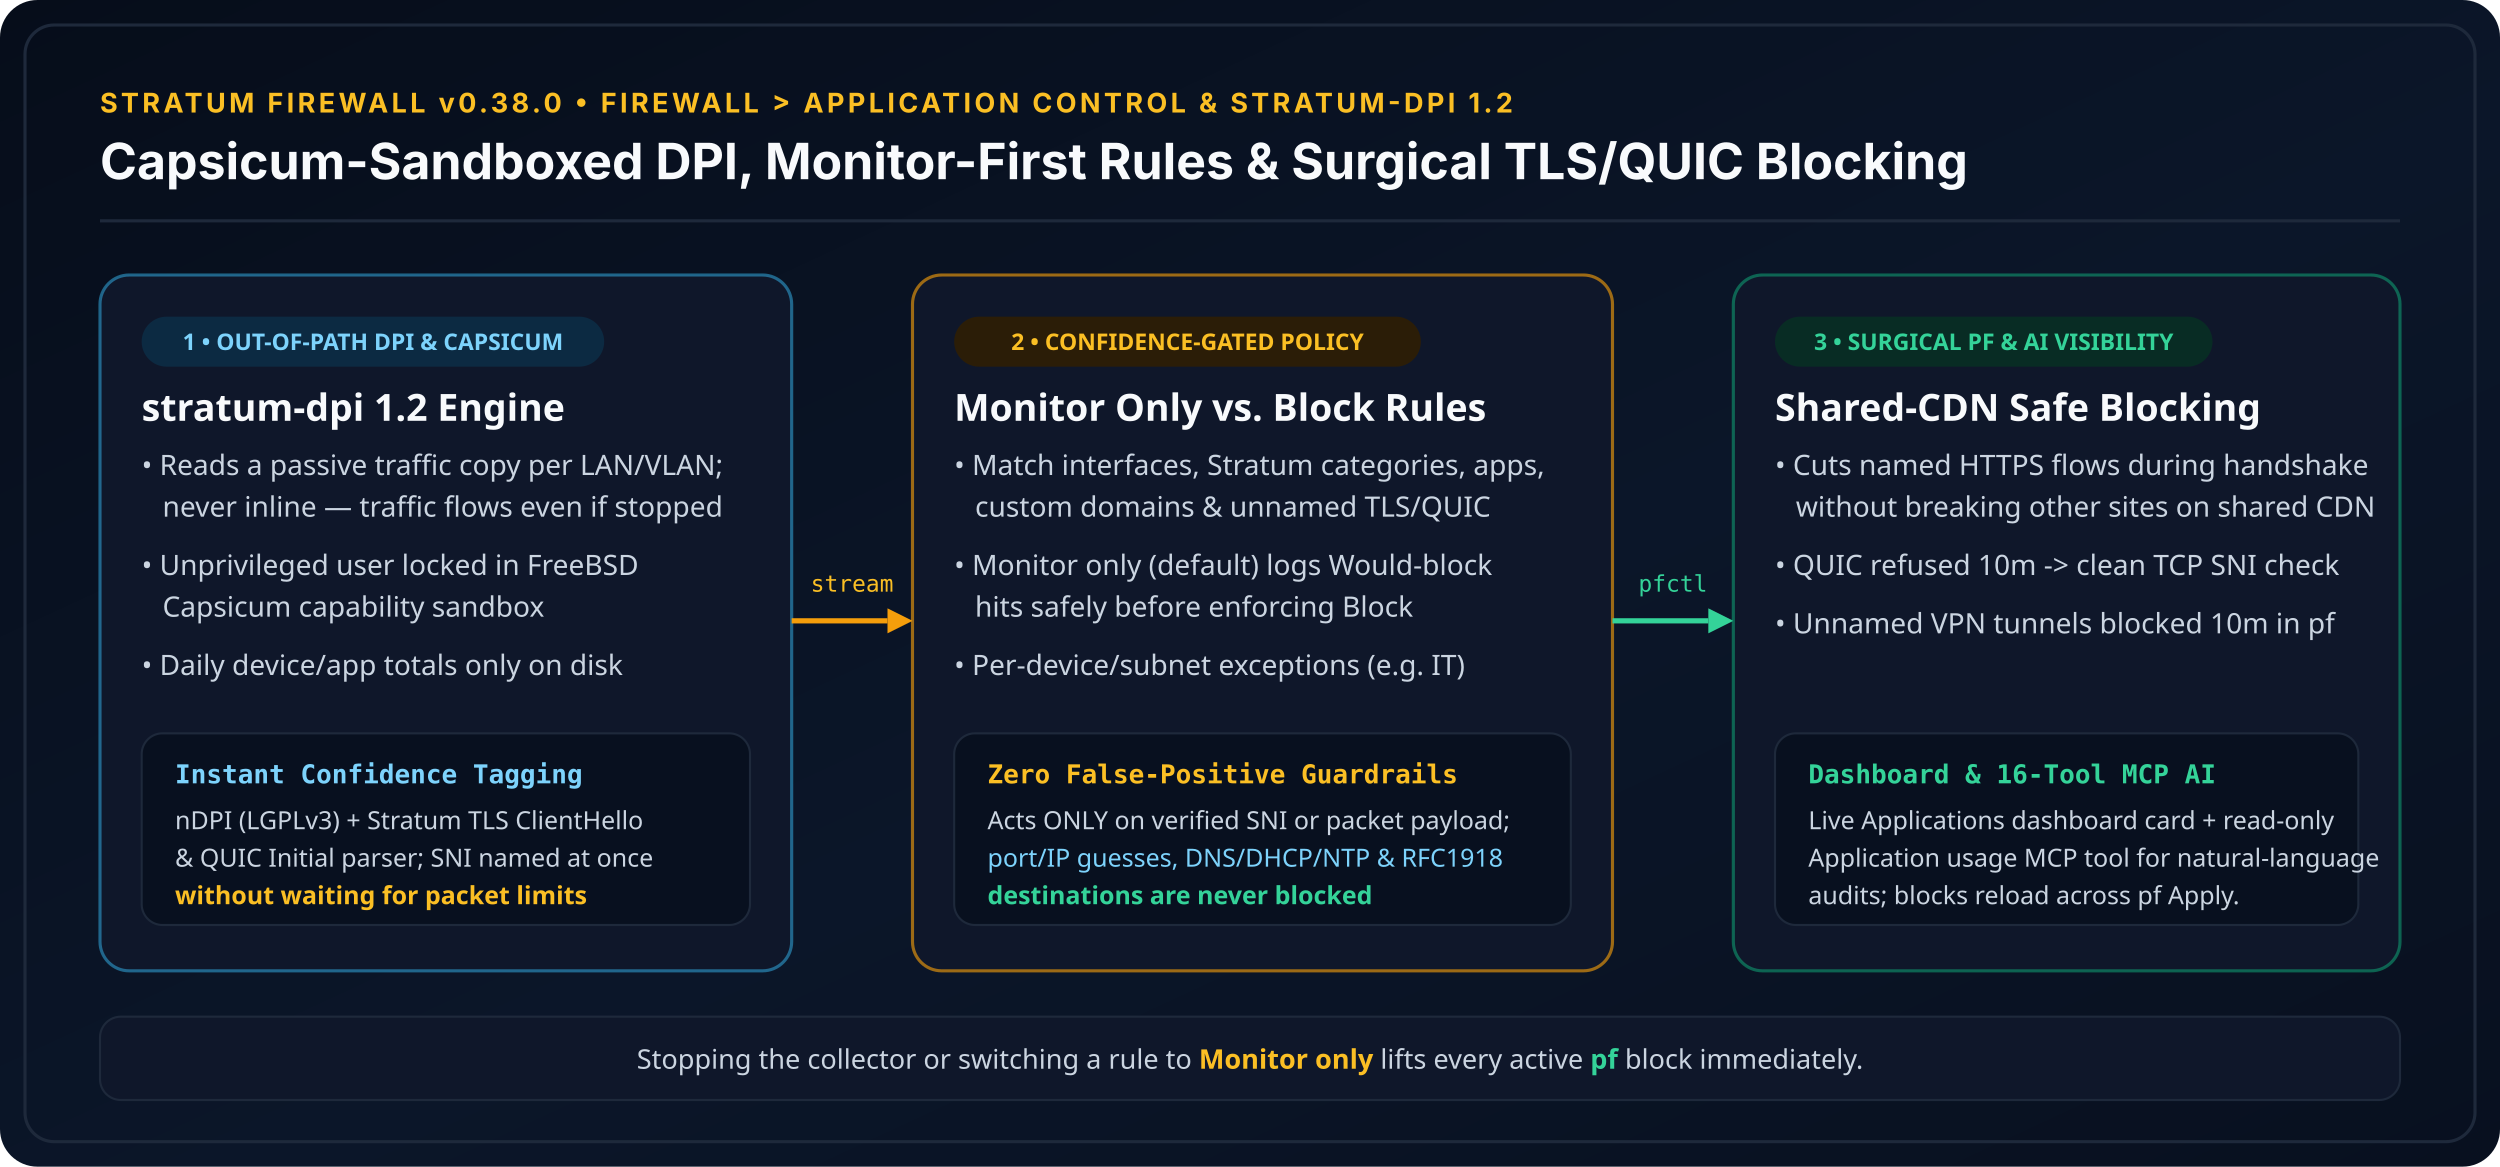
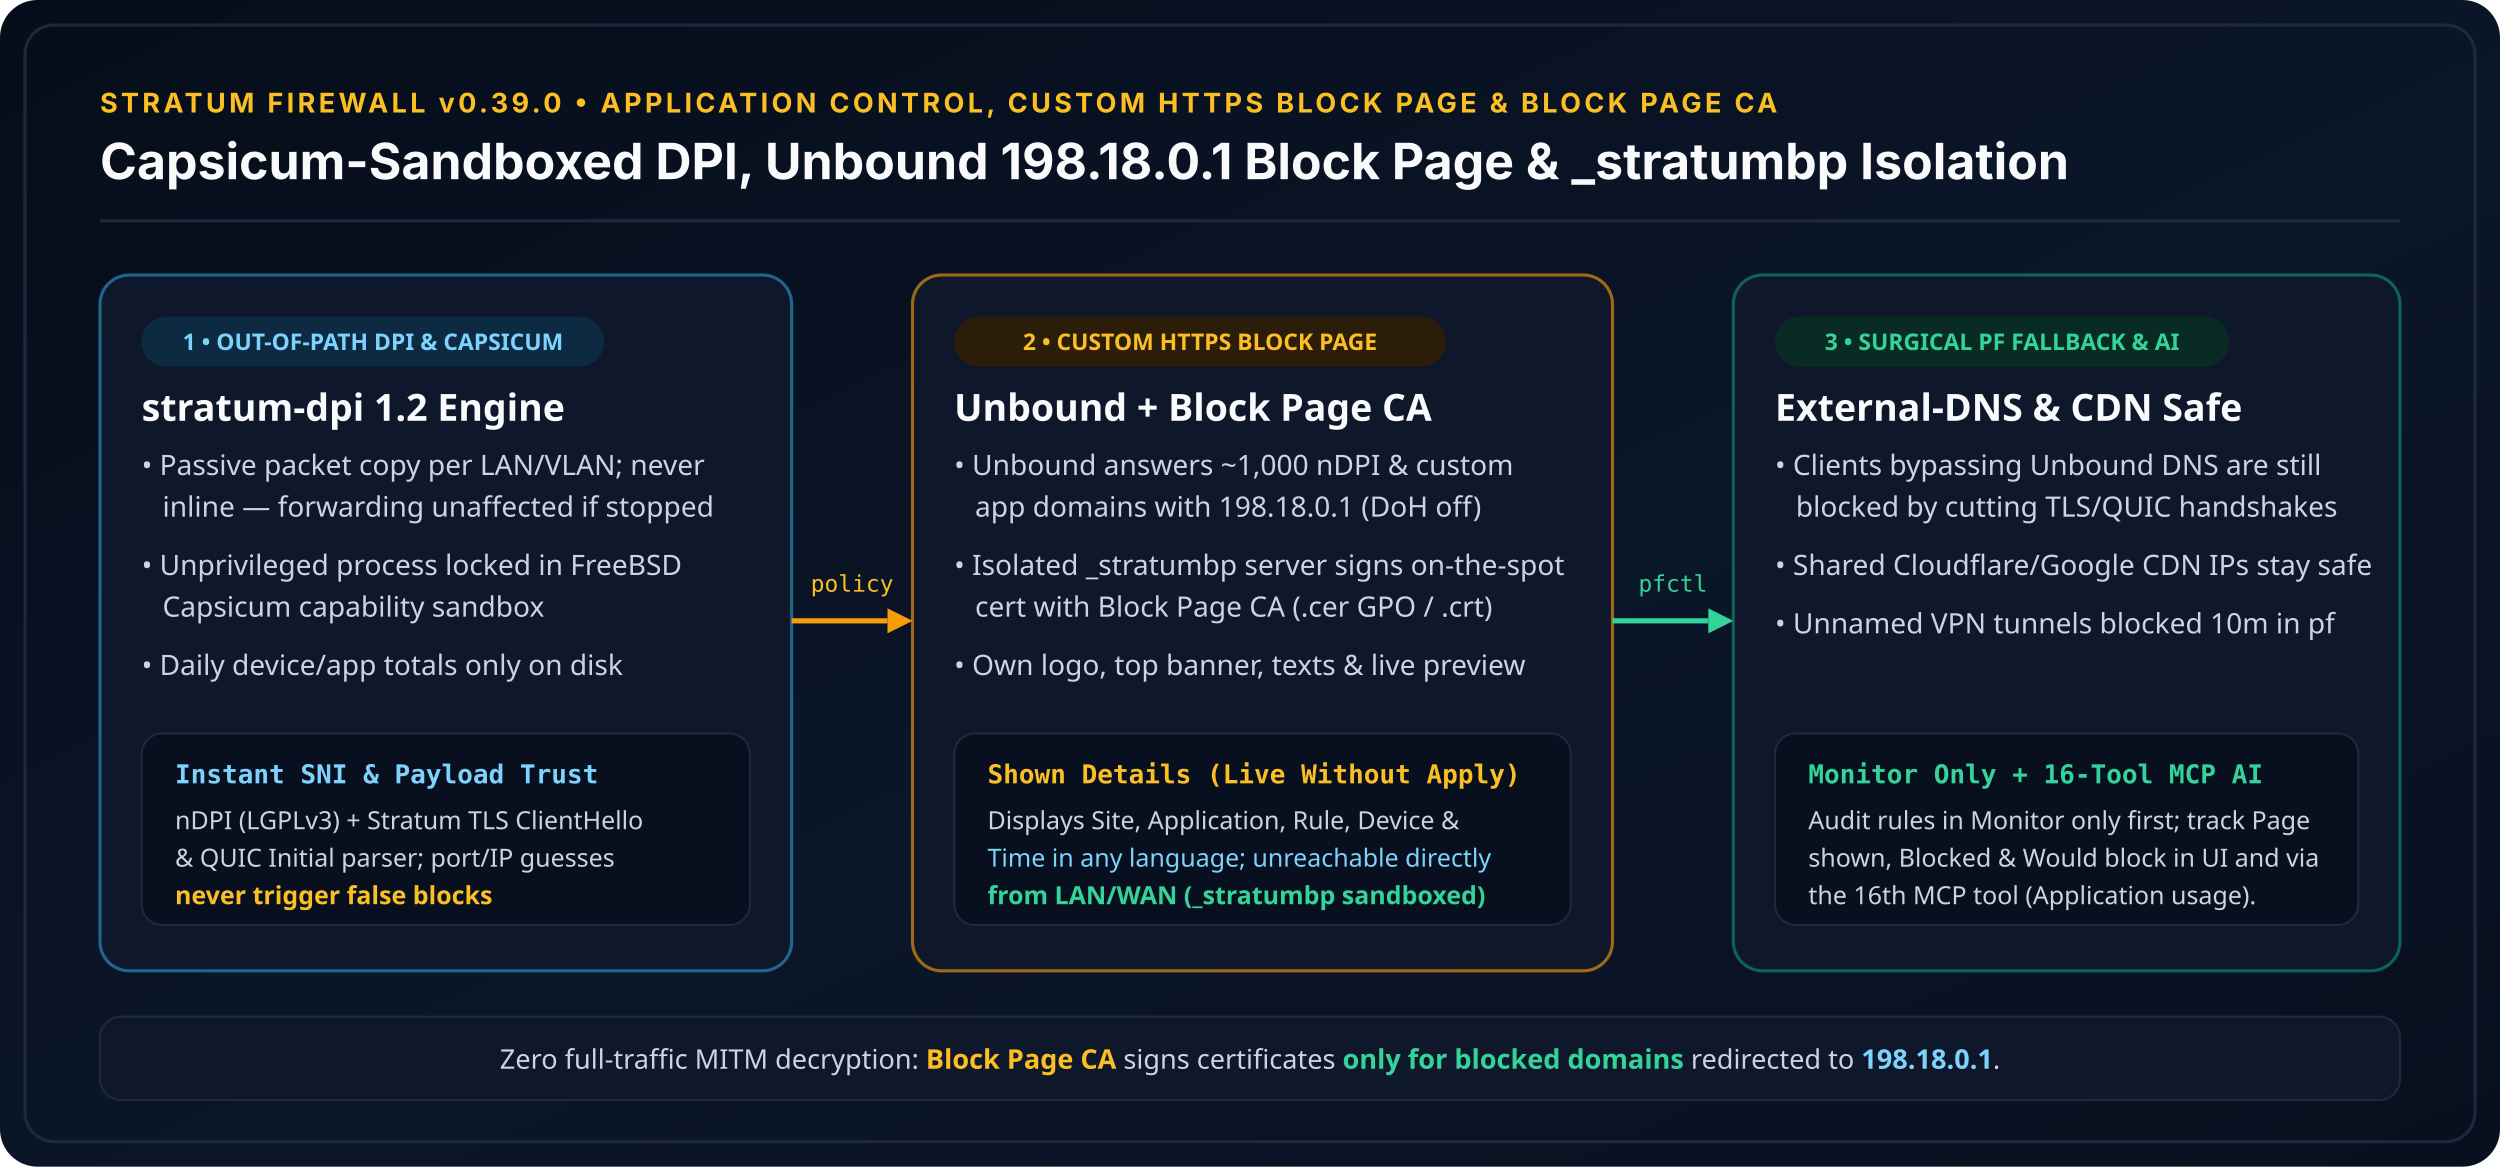
- <svg xmlns="http://www.w3.org/2000/svg" viewBox="0 0 1200 560" width="1200" height="560" role="img" aria-label="Stratum Firewall v0.38.0 Capsicum-Sandboxed Application Control and stratum-dpi 1.2 Architecture">
+ <svg xmlns="http://www.w3.org/2000/svg" viewBox="0 0 1200 560" width="1200" height="560" role="img" aria-label="Stratum Firewall v0.39.0 Application Control, Custom Block Page, Block Page CA and stratum-dpi 1.2 Architecture">
  <defs>
-     <linearGradient id="bgApp" x1="0%" y1="0%" x2="100%" y2="100%">
+     <linearGradient id="bgApp39" x1="0%" y1="0%" x2="100%" y2="100%">
      <stop offset="0%" stop-color="#060d1a" />
      <stop offset="55%" stop-color="#0b1629" />
      <stop offset="100%" stop-color="#08101f" />
    </linearGradient>
  </defs>
-   <rect width="1200" height="560" rx="18" fill="url(#bgApp)" />
+   <rect width="1200" height="560" rx="18" fill="url(#bgApp39)" />
  <rect x="12" y="12" width="1176" height="536" rx="14" fill="none" stroke="#1e293b" stroke-width="1.5" />
-   <text x="48" y="54" fill="#fbbf24" font-family="system-ui, -apple-system, sans-serif" font-size="13" font-weight="700" letter-spacing="1.6">STRATUM FIREWALL v0.38.0 • FIREWALL &gt; APPLICATION CONTROL &amp; STRATUM-DPI 1.2</text>
-   <text x="48" y="86" fill="#f8fafc" font-family="system-ui, -apple-system, sans-serif" font-size="24" font-weight="700">Capsicum-Sandboxed DPI, Monitor-First Rules &amp; Surgical TLS/QUIC Blocking</text>
+   <text x="48" y="54" fill="#fbbf24" font-family="system-ui, -apple-system, sans-serif" font-size="13" font-weight="700" letter-spacing="1.6">STRATUM FIREWALL v0.39.0 • APPLICATION CONTROL, CUSTOM HTTPS BLOCK PAGE &amp; BLOCK PAGE CA</text>
+   <text x="48" y="86" fill="#f8fafc" font-family="system-ui, -apple-system, sans-serif" font-size="24" font-weight="700">Capsicum-Sandboxed DPI, Unbound 198.18.0.1 Block Page &amp; _stratumbp Isolation</text>
  <line x1="48" y1="106" x2="1152" y2="106" stroke="#1e293b" stroke-width="1.5" />
  <rect x="48" y="132" width="332" height="334" rx="14" fill="#0f172a" stroke="#38bdf8" stroke-opacity="0.48" stroke-width="1.5" />
  <rect x="68" y="152" width="222" height="24" rx="12" fill="#0c2a42" />
  <text x="179" y="168" text-anchor="middle" fill="#7dd3fc" font-family="system-ui, sans-serif" font-size="11" font-weight="700">1 • OUT-OF-PATH DPI &amp; CAPSICUM</text>
  <text x="68" y="202" fill="#f8fafc" font-family="system-ui, sans-serif" font-size="18" font-weight="700">stratum-dpi 1.2 Engine</text>
-   <text x="68" y="228" fill="#cbd5e1" font-family="system-ui, sans-serif" font-size="13.5">• Reads a passive traffic copy per LAN/VLAN;</text>
-   <text x="78" y="248" fill="#cbd5e1" font-family="system-ui, sans-serif" font-size="13.5">never inline — traffic flows even if stopped</text>
-   <text x="68" y="276" fill="#cbd5e1" font-family="system-ui, sans-serif" font-size="13.5">• Unprivileged user locked in FreeBSD</text>
+   <text x="68" y="228" fill="#cbd5e1" font-family="system-ui, sans-serif" font-size="13.5">• Passive packet copy per LAN/VLAN; never</text>
+   <text x="78" y="248" fill="#cbd5e1" font-family="system-ui, sans-serif" font-size="13.5">inline — forwarding unaffected if stopped</text>
+   <text x="68" y="276" fill="#cbd5e1" font-family="system-ui, sans-serif" font-size="13.5">• Unprivileged process locked in FreeBSD</text>
  <text x="78" y="296" fill="#cbd5e1" font-family="system-ui, sans-serif" font-size="13.5">Capsicum capability sandbox</text>
  <text x="68" y="324" fill="#cbd5e1" font-family="system-ui, sans-serif" font-size="13.5">• Daily device/app totals only on disk</text>
  <rect x="68" y="352" width="292" height="92" rx="10" fill="#08101f" stroke="#1e293b" />
-   <text x="84" y="376" fill="#7dd3fc" font-family="monospace" font-size="12.5" font-weight="700">Instant Confidence Tagging</text>
+   <text x="84" y="376" fill="#7dd3fc" font-family="monospace" font-size="12.5" font-weight="700">Instant SNI &amp; Payload Trust</text>
  <text x="84" y="398" fill="#cbd5e1" font-family="system-ui, sans-serif" font-size="12">nDPI (LGPLv3) + Stratum TLS ClientHello</text>
-   <text x="84" y="416" fill="#cbd5e1" font-family="system-ui, sans-serif" font-size="12">&amp; QUIC Initial parser; SNI named at once</text>
-   <text x="84" y="434" fill="#fbbf24" font-family="system-ui, sans-serif" font-size="12" font-weight="700">without waiting for packet limits</text>
+   <text x="84" y="416" fill="#cbd5e1" font-family="system-ui, sans-serif" font-size="12">&amp; QUIC Initial parser; port/IP guesses</text>
+   <text x="84" y="434" fill="#fbbf24" font-family="system-ui, sans-serif" font-size="12" font-weight="700">never trigger false blocks</text>
  <line x1="380" y1="298" x2="426" y2="298" stroke="#f59e0b" stroke-width="2.5" />
  <polygon points="426,292 438,298 426,304" fill="#f59e0b" />
-   <text x="409" y="284" text-anchor="middle" fill="#fbbf24" font-family="monospace" font-size="11">stream</text>
+   <text x="409" y="284" text-anchor="middle" fill="#fbbf24" font-family="monospace" font-size="11">policy</text>
  <rect x="438" y="132" width="336" height="334" rx="14" fill="#0f172a" stroke="#f59e0b" stroke-opacity="0.62" stroke-width="1.5" />
-   <rect x="458" y="152" width="224" height="24" rx="12" fill="#2b1d07" />
-   <text x="570" y="168" text-anchor="middle" fill="#fbbf24" font-family="system-ui, sans-serif" font-size="11" font-weight="700">2 • CONFIDENCE-GATED POLICY</text>
-   <text x="458" y="202" fill="#f8fafc" font-family="system-ui, sans-serif" font-size="18" font-weight="700">Monitor Only vs. Block Rules</text>
-   <text x="458" y="228" fill="#cbd5e1" font-family="system-ui, sans-serif" font-size="13.5">• Match interfaces, Stratum categories, apps,</text>
-   <text x="468" y="248" fill="#cbd5e1" font-family="system-ui, sans-serif" font-size="13.5">custom domains &amp; unnamed TLS/QUIC</text>
-   <text x="458" y="276" fill="#cbd5e1" font-family="system-ui, sans-serif" font-size="13.5">• Monitor only (default) logs Would-block</text>
-   <text x="468" y="296" fill="#cbd5e1" font-family="system-ui, sans-serif" font-size="13.5">hits safely before enforcing Block</text>
-   <text x="458" y="324" fill="#cbd5e1" font-family="system-ui, sans-serif" font-size="13.5">• Per-device/subnet exceptions (e.g. IT)</text>
+   <rect x="458" y="152" width="236" height="24" rx="12" fill="#2b1d07" />
+   <text x="576" y="168" text-anchor="middle" fill="#fbbf24" font-family="system-ui, sans-serif" font-size="11" font-weight="700">2 • CUSTOM HTTPS BLOCK PAGE</text>
+   <text x="458" y="202" fill="#f8fafc" font-family="system-ui, sans-serif" font-size="18" font-weight="700">Unbound + Block Page CA</text>
+   <text x="458" y="228" fill="#cbd5e1" font-family="system-ui, sans-serif" font-size="13.5">• Unbound answers ~1,000 nDPI &amp; custom</text>
+   <text x="468" y="248" fill="#cbd5e1" font-family="system-ui, sans-serif" font-size="13.5">app domains with 198.18.0.1 (DoH off)</text>
+   <text x="458" y="276" fill="#cbd5e1" font-family="system-ui, sans-serif" font-size="13.5">• Isolated _stratumbp server signs on-the-spot</text>
+   <text x="468" y="296" fill="#cbd5e1" font-family="system-ui, sans-serif" font-size="13.5">cert with Block Page CA (.cer GPO / .crt)</text>
+   <text x="458" y="324" fill="#cbd5e1" font-family="system-ui, sans-serif" font-size="13.5">• Own logo, top banner, texts &amp; live preview</text>
  <rect x="458" y="352" width="296" height="92" rx="10" fill="#08101f" stroke="#1e293b" />
-   <text x="474" y="376" fill="#fbbf24" font-family="monospace" font-size="12.5" font-weight="700">Zero False-Positive Guardrails</text>
-   <text x="474" y="398" fill="#cbd5e1" font-family="system-ui, sans-serif" font-size="12">Acts ONLY on verified SNI or packet payload;</text>
-   <text x="474" y="416" fill="#7dd3fc" font-family="system-ui, sans-serif" font-size="12">port/IP guesses, DNS/DHCP/NTP &amp; RFC1918</text>
-   <text x="474" y="434" fill="#34d399" font-family="system-ui, sans-serif" font-size="12" font-weight="700">destinations are never blocked</text>
+   <text x="474" y="376" fill="#fbbf24" font-family="monospace" font-size="12.5" font-weight="700">Shown Details (Live Without Apply)</text>
+   <text x="474" y="398" fill="#cbd5e1" font-family="system-ui, sans-serif" font-size="12">Displays Site, Application, Rule, Device &amp;</text>
+   <text x="474" y="416" fill="#7dd3fc" font-family="system-ui, sans-serif" font-size="12">Time in any language; unreachable directly</text>
+   <text x="474" y="434" fill="#34d399" font-family="system-ui, sans-serif" font-size="12" font-weight="700">from LAN/WAN (_stratumbp sandboxed)</text>
  <line x1="774" y1="298" x2="820" y2="298" stroke="#34d399" stroke-width="2.5" />
  <polygon points="820,292 832,298 820,304" fill="#34d399" />
  <text x="803" y="284" text-anchor="middle" fill="#34d399" font-family="monospace" font-size="11">pfctl</text>
  <rect x="832" y="132" width="320" height="334" rx="14" fill="#0f172a" stroke="#10b981" stroke-opacity="0.48" stroke-width="1.5" />
-   <rect x="852" y="152" width="210" height="24" rx="12" fill="#082c24" />
-   <text x="957" y="168" text-anchor="middle" fill="#34d399" font-family="system-ui, sans-serif" font-size="11" font-weight="700">3 • SURGICAL PF &amp; AI VISIBILITY</text>
-   <text x="852" y="202" fill="#f8fafc" font-family="system-ui, sans-serif" font-size="18" font-weight="700">Shared-CDN Safe Blocking</text>
-   <text x="852" y="228" fill="#cbd5e1" font-family="system-ui, sans-serif" font-size="13.5">• Cuts named HTTPS flows during handshake</text>
-   <text x="862" y="248" fill="#cbd5e1" font-family="system-ui, sans-serif" font-size="13.5">without breaking other sites on shared CDN</text>
-   <text x="852" y="276" fill="#cbd5e1" font-family="system-ui, sans-serif" font-size="13.5">• QUIC refused 10m -&gt; clean TCP SNI check</text>
+   <rect x="852" y="152" width="218" height="24" rx="12" fill="#082c24" />
+   <text x="961" y="168" text-anchor="middle" fill="#34d399" font-family="system-ui, sans-serif" font-size="11" font-weight="700">3 • SURGICAL PF FALLBACK &amp; AI</text>
+   <text x="852" y="202" fill="#f8fafc" font-family="system-ui, sans-serif" font-size="18" font-weight="700">External-DNS &amp; CDN Safe</text>
+   <text x="852" y="228" fill="#cbd5e1" font-family="system-ui, sans-serif" font-size="13.5">• Clients bypassing Unbound DNS are still</text>
+   <text x="862" y="248" fill="#cbd5e1" font-family="system-ui, sans-serif" font-size="13.5">blocked by cutting TLS/QUIC handshakes</text>
+   <text x="852" y="276" fill="#cbd5e1" font-family="system-ui, sans-serif" font-size="13.5">• Shared Cloudflare/Google CDN IPs stay safe</text>
  <text x="852" y="304" fill="#cbd5e1" font-family="system-ui, sans-serif" font-size="13.5">• Unnamed VPN tunnels blocked 10m in pf</text>
  <rect x="852" y="352" width="280" height="92" rx="10" fill="#08101f" stroke="#1e293b" />
-   <text x="868" y="376" fill="#34d399" font-family="monospace" font-size="12.5" font-weight="700">Dashboard &amp; 16-Tool MCP AI</text>
-   <text x="868" y="398" fill="#cbd5e1" font-family="system-ui, sans-serif" font-size="12">Live Applications dashboard card + read-only</text>
-   <text x="868" y="416" fill="#cbd5e1" font-family="system-ui, sans-serif" font-size="12">Application usage MCP tool for natural-language</text>
-   <text x="868" y="434" fill="#cbd5e1" font-family="system-ui, sans-serif" font-size="12">audits; blocks reload across pf Apply.</text>
+   <text x="868" y="376" fill="#34d399" font-family="monospace" font-size="12.5" font-weight="700">Monitor Only + 16-Tool MCP AI</text>
+   <text x="868" y="398" fill="#cbd5e1" font-family="system-ui, sans-serif" font-size="12">Audit rules in Monitor only first; track Page</text>
+   <text x="868" y="416" fill="#cbd5e1" font-family="system-ui, sans-serif" font-size="12">shown, Blocked &amp; Would block in UI and via</text>
+   <text x="868" y="434" fill="#cbd5e1" font-family="system-ui, sans-serif" font-size="12">the 16th MCP tool (Application usage).</text>
  <rect x="48" y="488" width="1104" height="40" rx="10" fill="#0f172a" stroke="#1e293b" />
-   <text x="600" y="513" text-anchor="middle" fill="#cbd5e1" font-family="system-ui, sans-serif" font-size="13">Stopping the collector or switching a rule to <tspan fill="#fbbf24" font-weight="700">Monitor only</tspan> lifts every active <tspan fill="#34d399" font-weight="700">pf</tspan> block immediately.</text>
+   <text x="600" y="513" text-anchor="middle" fill="#cbd5e1" font-family="system-ui, sans-serif" font-size="13">Zero full-traffic MITM decryption: <tspan fill="#fbbf24" font-weight="700">Block Page CA</tspan> signs certificates <tspan fill="#34d399" font-weight="700">only for blocked domains</tspan> redirected to <tspan fill="#7dd3fc" font-weight="700">198.18.0.1</tspan>.</text>
</svg>
